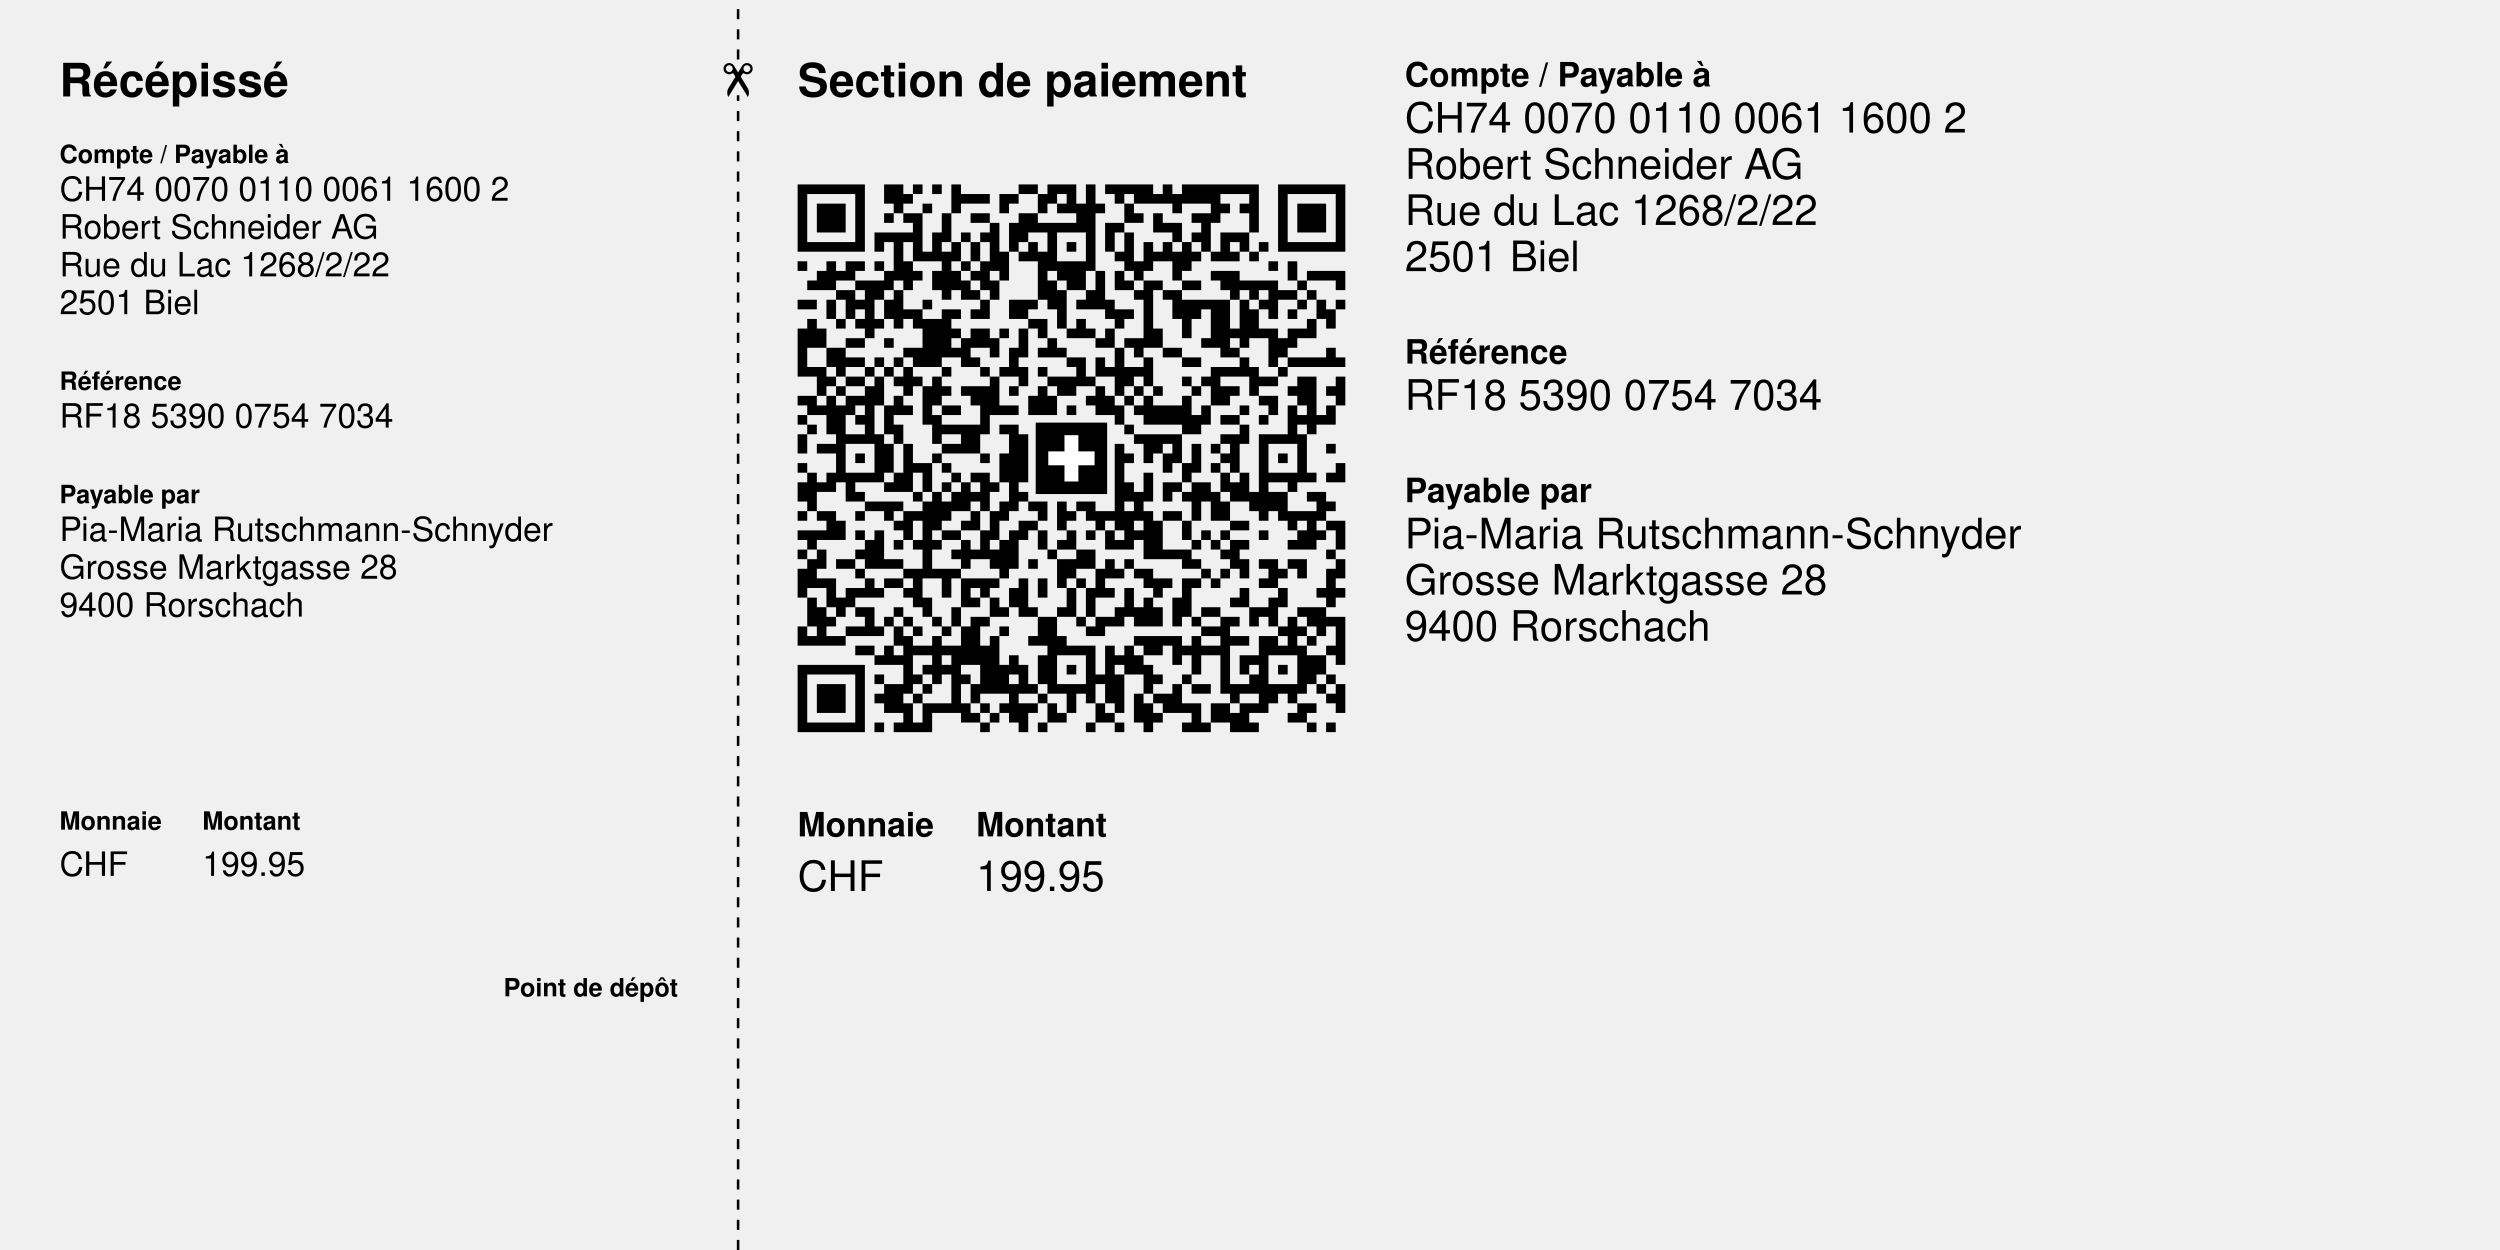
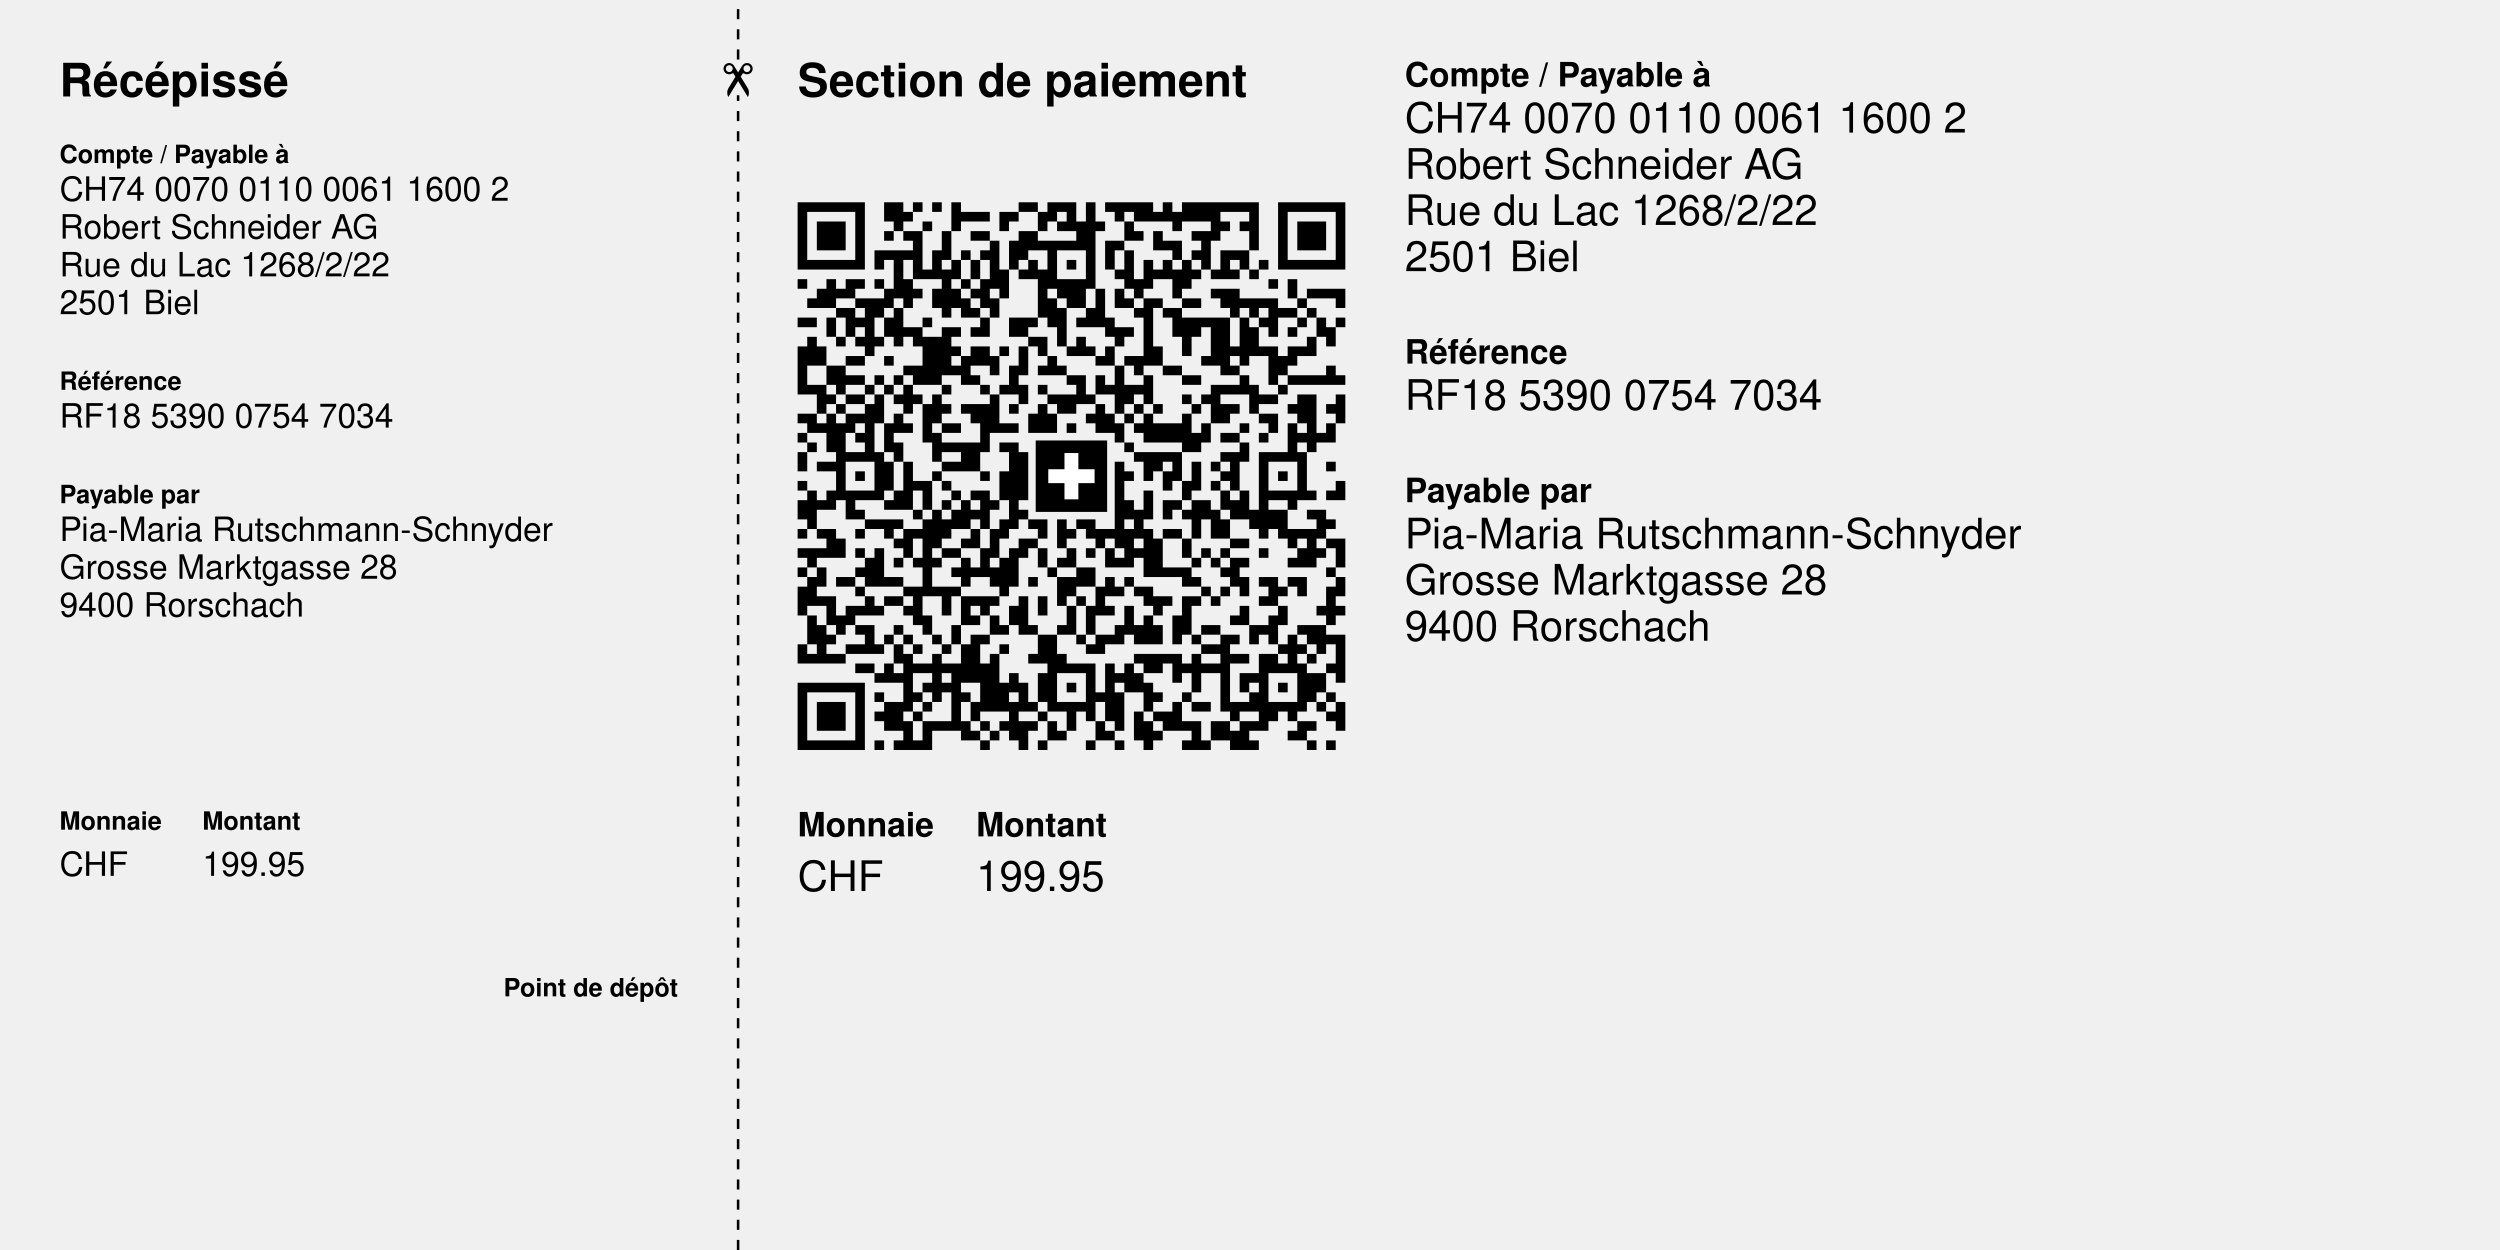
<svg xmlns="http://www.w3.org/2000/svg" width="210mm" height="105mm" version="1.1" viewBox="0 0 595.276 297.638">
  <g font-family="Helvetica,Arial,&quot;Liberation Sans&quot;" transform="translate(0 297.638)">
    <g transform="translate(189.921 -0)">
      <text x="0" y="-274.665" font-size="11" font-weight="bold">Section de paiement</text>
    </g>
-     <g transform="translate(189.921 -123.307) scale(2.288)">
+     <g transform="translate(189.921 -119.055) scale(2.288)">
      <path d="M0,-57h7v1h-7zm9,0h2v2h-2zm3,0h1v1h-1zm2,0h1v1h-1zm2,0h1v3h-1zm7,0h2v1h-2z m3,0h3v1h-3zm4,0h1v9h-1zm2,0h5v1h-5zm6,0h1v2h-1zm2,0h8v1h-8zm10,0h7v1h-7z m-50,1h1v6h-1zm6,0h1v6h-1zm5,0h1v1h-1zm6,0h3v1h-3zm4,0h2v1h-2zm4,0h2v1h-2z m3,0h1v2h-1zm5,0h1v1h-1zm2,0h3v1h-3zm4,0h5v1h-5zm8,0h1v4h-1zm3,0h1v6h-1z m6,0h1v6h-1zm-54,1h3v3h-3zm8,0h1v1h-1zm3,0h1v1h-1zm8,0h1v1h-1zm4,0h1v1h-1z m2,0h1v1h-1zm2,0h1v3h-1zm2,0h1v1h-1zm3,0h1v2h-1zm5,0h1v1h-1zm4,0h2v1h-2z m3,0h1v1h-1zm6,0h3v3h-3zm-43,1h1v1h-1zm2,0h2v1h-2zm4,0h1v3h-1zm3,0h2v1h-2z m5,0h2v2h-2zm12,0h1v1h-1zm2,0h1v2h-1zm4,0h3v1h-3zm-29,1h1v4h-1zm8,0h1v5h-1z m2,0h1v3h-1zm3,0h4v1h-4zm7,0h1v3h-1zm1,0h1v1h-1zm5,0h2v1h-2zm4,0h1v3h-1z m-34,1h4v1h-4zm6,0h1v3h-1zm3,0h1v1h-1zm2,0h1v1h-1zm4,0h1v1h-1zm3,0h1v4h-1z m8,0h1v4h-1zm5,0h1v1h-1zm2,0h1v1h-1zm3,0h3v1h-3zm-43,1h5v1h-5zm7,0h1v1h-1z m2,-0h1v4h-1zm6,0h1v2h-1zm2,0h1v2h-1zm6,0h1v2h-1zm4,0h1v1h-1zm8,0h1v3h-1z m2,0h1v2h-1zm2,0h1v3h-1zm4,0h1v2h-1zm2,0h1v1h-1zm2,0h1v1h-1zm3,0h5v1h-5z m-38,1h1v1h-1zm2,0h1v5h-1zm6,-0h1v3h-1zm2,0h1v1h-1zm2,0h1v5h-1zm8,0h1v1h-1z m4,0h1v1h-1zm2,-0h1v3h-1zm2,0h1v1h-1zm2,0h1v1h-1zm2,0h1v1h-1zm2,0h1v1h-1z m-47,1h1v1h-1zm3,-0h1v3h-1zm2,0h2v1h-2zm3,0h1v1h-1zm3,-0h1v3h-1zm6,0h1v1h-1z m2,-0h1v3h-1zm8,0h3v2h-3zm8,0h1v2h-1zm14,0h1v1h-1zm2,-0h1v2h-1zm-49,1h1v2h-1z m2,0h2v1h-2zm5,0h1v2h-1zm3,0h1v1h-1zm2,0h1v2h-1zm2,0h1v2h-1zm2,0h1v1h-1z m13,0h1v4h-1zm2,-0h1v2h-1zm10,0h3v1h-3zm10,0h4v1h-4zm-52,1h1v1h-1zm5,0h3v1h-3z m11,0h1v2h-1zm3,0h1v2h-1zm6,0h1v3h-1zm2,-0h2v1h-2zm6,0h1v1h-1zm2,0h1v7h-1z m1,0h1v1h-1zm3,0h2v1h-2zm4,0h6v1h-6zm8,0h1v1h-1zm4,0h1v1h-1zm-52,1h2v1h-2z m3,0h1v5h-1zm1,0h1v1h-1zm2,0h1v4h-1zm8,0h1v1h-1zm9,0h1v4h-1zm3,0h1v2h-1z m5,0h1v1h-1zm3,0h2v1h-2zm7,0h1v1h-1zm2,0h1v1h-1zm2,0h3v1h-3zm4,0h1v1h-1z m-53,1h2v1h-2zm3,0h1v2h-1zm2,0h2v1h-2zm4,0h1v2h-1zm4,0h1v1h-1zm6,0h1v2h-1z m3,0h2v2h-2zm2,0h1v1h-1zm5,0h1v1h-1zm3,0h1v2h-1zm7,0h6v1h-6zm7,-0h1v5h-1z m2,0h2v1h-2zm4,0h1v1h-1zm2,0h1v2h-1zm2,0h1v1h-1zm-51,1h1v1h-1zm6,0h2v1h-2z m4,-0h1v5h-1zm1,0h1v1h-1zm2,0h1v1h-1zm15,0h2v1h-2zm6,0h3v1h-3zm4,-0h2v4h-2z m4,0h1v3h-1zm2,0h1v1h-1zm2,0h1v1h-1zm4,0h1v2h-1zm-54,1h1v3h-1zm3,0h1v1h-1z m2,0h1v1h-1zm2,0h1v1h-1zm4,0h3v1h-3zm12,0h2v1h-2zm5,0h1v2h-1zm4,0h1v1h-1z m7,0h1v2h-1zm13,0h1v2h-1zm-53,1h1v5h-1zm2,0h1v2h-1zm11,0h2v4h-2zm3,0h1v1h-1z m2,-0h2v2h-2zm3,0h1v1h-1zm2,-0h1v3h-1zm2,0h1v1h-1zm3,0h1v1h-1zm2,0h1v1h-1z m2,-0h1v2h-1zm5,0h1v2h-1zm8,0h1v1h-1zm3,0h2v1h-2zm3,0h2v1h-2zm-46,1h2v1h-2z m4,0h1v1h-1zm8,0h1v3h-1zm3,0h1v2h-1zm6,0h1v2h-1zm5,0h1v1h-1zm3,0h2v1h-2z m8,0h1v1h-1zm7,0h2v2h-2zm2,0h1v1h-1zm-48,1h2v2h-2zm8,0h2v1h-2zm5,0h1v1h-1z m6,0h1v3h-1zm3,0h1v1h-1zm2,0h1v1h-1zm6,0h1v5h-1zm2,0h1v1h-1zm3,0h2v1h-2z m6,0h2v1h-2zm11,0h1v2h-1zm-50,1h2v1h-2zm3,0h1v1h-1zm2,0h1v1h-1zm2,0h1v1h-1z m6,0h1v1h-1zm10,0h2v1h-2zm3,0h1v2h-1zm5,0h1v3h-1zm4,0h2v1h-2zm6,0h1v2h-1z m3,0h1v1h-1zm2,0h4v1h-4zm5,0h1v1h-1zm-55,1h2v1h-2zm3,0h1v1h-1zm3,0h1v1h-1z m2,0h1v1h-1zm2,0h1v3h-1zm4,0h1v1h-1zm4,0h1v1h-1zm2,0h1v1h-1zm2,0h1v2h-1z m2,0h1v1h-1zm4,0h1v2h-1zm3,0h1v1h-1zm2,0h2v1h-2zm9,0h1v4h-1zm1,0h2v1h-2z m3,0h1v3h-1zm3,0h1v1h-1zm-48,1h2v1h-2zm3,0h2v1h-2zm3,0h1v3h-1zm2,0h1v1h-1z m2,0h1v1h-1zm2,0h1v3h-1zm6,0h1v4h-1zm6,0h3v1h-3zm4,0h1v1h-1zm4,0h1v1h-1z m6,0h1v1h-1zm2,0h1v1h-1zm6,0h2v1h-2zm4,0h2v3h-2zm4,0h1v3h-1zm-54,1h1v1h-1z m2,0h1v1h-1zm3,0h1v6h-1zm6,0h1v4h-1zm2,0h1v1h-1zm2,0h3v1h-3zm5,0h1v1h-1z m3,0h1v3h-1zm2,0h2v1h-2zm4,0h1v3h-1zm4,0h1v1h-1zm2,0h1v1h-1zm4,0h1v1h-1z m3,0h2v1h-2zm7,0h1v1h-1zm4,0h1v1h-1zm-55,1h2v1h-2zm3,0h1v4h-1zm2,0h2v1h-2z m5,0h1v2h-1zm8,0h2v1h-2zm6,0h1v2h-1zm2,0h1v2h-1zm4,0h1v1h-1zm2,0h1v2h-1z m2,0h1v1h-1zm2,0h1v3h-1zm4,0h1v4h-1zm4,0h1v1h-1zm4,0h2v1h-2zm-47,1h2v1h-2z m3,0h1v8h-1zm1,0h1v1h-1zm4,0h1v3h-1zm2,0h1v1h-1zm4,0h2v1h-2zm4,0h1v3h-1z m2,0h2v1h-2zm7,0h1v1h-1zm5,0h1v2h-1zm2,0h1v1h-1zm2,0h3v2h-3zm5,0h1v2h-1z m4,0h1v1h-1zm3,0h1v1h-1zm2,0h1v4h-1zm2,0h1v3h-1zm2,0h1v2h-1zm-55,1h1v1h-1z m6,0h1v1h-1zm8,0h1v3h-1zm27,0h1v2h-1zm3,0h2v1h-2zm4,0h1v1h-1zm4,0h1v1h-1z m2,0h1v1h-1zm-53,1h1v1h-1zm9,0h1v2h-1zm5,0h4v1h-4zm6,0h2v1h-2zm13,0h1v1h-1z m12,0h1v2h-1zm-46,1h1v2h-1zm5,0h2v1h-2zm3,0h1v5h-1zm9,0h2v2h-2zm5,0h2v5h-2z m13,0h5v1h-5zm9,0h2v1h-2zm4,0h1v9h-1zm1,0h2v1h-2zm3,0h1v5h-1zm-50,1h2v1h-2z m7,0h1v3h-1zm2,0h1v5h-1zm4,0h2v1h-2zm18,0h1v9h-1zm3,0h2v1h-2zm3,0h1v2h-1z m2,0h1v3h-1zm2,0h1v1h-1zm2,0h1v3h-1zm10,0h1v1h-1zm-49,1h1v1h-1zm8,0h1v1h-1z m5,0h1v1h-1zm2,0h1v3h-1zm13,0h1v1h-1zm2,0h1v1h-1zm2,0h1v2h-1zm6,0h1v1h-1z m6,0h1v1h-1zm-50,1h1v1h-1zm12,0h2v1h-2zm3,0h1v1h-1zm25,0h1v2h-1zm3,0h1v1h-1z m13,0h1v2h-1zm-55,1h1v4h-1zm2,0h1v2h-1zm2,0h3v1h-3zm5,0h1v2h-1zm3,0h1v2h-1z m3,0h1v1h-1zm2,0h2v1h-2zm18,0h1v3h-1zm8,0h1v2h-1zm2,0h1v3h-1zm3,0h3v1h-3z m4,0h1v1h-1zm2,0h1v1h-1zm-55,1h1v2h-1zm2,0h1v1h-1zm3,0h1v2h-1zm4,0h1v1h-1z m6,0h1v1h-1zm2,-0h1v3h-1zm2,0h1v3h-1zm1,0h1v1h-1zm2,-0h1v3h-1zm12,0h1v2h-1z m4,0h2v1h-2zm3,0h2v2h-2zm4,0h1v2h-1zm6,0h1v1h-1zm-45,1h1v1h-1zm6,0h1v1h-1z m2,0h1v4h-1zm2,-0h1v2h-1zm2,0h1v1h-1zm5,0h1v1h-1zm12,0h1v3h-1zm3,0h1v1h-1z m2,0h1v1h-1zm3,0h1v3h-1zm4,-0h1v2h-1zm2,0h2v2h-2zm4,0h2v1h-2zm-46,1h4v1h-4z m6,0h1v8h-1zm2,0h1v2h-1zm6,0h1v2h-1zm3,-0h2v1h-2zm3,0h1v3h-1zm2,-0h2v1h-2z m12,0h1v2h-1zm3,0h1v2h-1zm10,-0h2v1h-2zm-54,1h1v1h-1zm2,0h2v1h-2zm4,0h1v1h-1z m3,0h1v1h-1zm2,-0h1v3h-1zm1,0h1v1h-1zm6,0h1v2h-1zm2,-0h1v3h-1zm5,0h1v1h-1z m3,0h1v1h-1zm2,0h3v1h-3zm4,-0h1v4h-1zm2,0h1v5h-1zm2,0h2v1h-2zm12,0h5v1h-5z m-47,1h2v2h-2zm7,0h1v1h-1zm7,0h1v1h-1zm6,0h2v1h-2zm8,0h1v1h-1zm6,-0h1v4h-1z m3,0h1v2h-1zm5,0h2v1h-2zm6,0h1v1h-1zm2,-0h1v3h-1zm2,0h2v1h-2zm-55,1h3v1h-3z m6,0h1v1h-1zm2,0h1v4h-1zm7,0h2v1h-2zm4,0h1v3h-1zm3,0h1v4h-1zm1,0h1v1h-1z m2,0h1v2h-1zm3,0h1v2h-1zm2,0h1v1h-1zm2,0h1v2h-1zm3,0h1v1h-1zm7,0h1v1h-1z m2,0h1v1h-1zm4,0h1v1h-1zm4,0h1v2h-1zm2,0h1v1h-1zm2,0h1v2h-1zm-55,1h1v1h-1z m6,0h1v3h-1zm3,0h1v1h-1zm2,0h1v1h-1zm2,0h1v1h-1zm3,0h1v3h-1zm4,0h1v4h-1z m6,0h1v1h-1zm6,0h1v1h-1zm8,0h1v1h-1zm2,0h1v1h-1zm2,0h1v3h-1zm1,0h1v1h-1z m5,0h1v1h-1zm-51,1h1v1h-1zm2,0h1v2h-1zm4,0h1v1h-1zm10,0h1v1h-1zm2,0h1v1h-1z m2,0h1v2h-1zm6,0h1v1h-1zm3,0h2v2h-2zm9,0h3v1h-3zm6,0h1v1h-1zm11,0h1v1h-1z m-54,1h1v3h-1zm3,0h2v1h-2zm5,0h2v1h-2zm15,0h1v1h-1zm3,0h2v2h-2zm5,0h1v2h-1z m2,0h1v1h-1zm6,0h2v1h-2zm6,0h1v2h-1zm2,0h2v1h-2zm3,0h2v1h-2zm5,0h1v2h-1z m-56,1h1v3h-1zm6,0h1v1h-1zm5,0h2v1h-2zm3,0h3v1h-3zm17,0h1v3h-1zm2,0h1v1h-1z m2,0h2v1h-2zm7,0h1v1h-1zm2,0h1v1h-1zm5,0h2v1h-2zm3,0h1v1h-1zm3,0h1v4h-1z m-53,1h2v1h-2zm5,0h1v2h-1zm2,0h2v1h-2zm3,0h1v3h-1zm3,0h1v2h-1zm2,0h4v1h-4z m6,0h1v4h-1zm2,0h1v2h-1zm2,0h1v1h-1zm2,0h1v1h-1zm7,0h3v1h-3zm4,0h1v4h-1z m1,0h1v1h-1zm2,0h1v1h-1zm5,0h2v1h-2zm-45,1h1v2h-1zm2,0h2v1h-2zm3,0h1v1h-1z m3,0h1v1h-1zm6,0h1v2h-1zm2,0h1v1h-1zm3,0h1v2h-1zm6,0h1v3h-1zm2,0h1v3h-1z m2,0h1v1h-1zm2,0h1v3h-1zm3,0h1v1h-1zm9,0h1v2h-1zm4,0h1v2h-1zm4,0h1v1h-1z m2,0h1v1h-1zm-55,1h1v3h-1zm3,0h2v1h-2zm9,0h1v2h-1zm5,0h1v1h-1zm2,0h1v2h-1z m16,0h1v3h-1zm3,0h1v3h-1zm6,0h1v1h-1zm4,0h1v3h-1zm-47,1h1v4h-1zm2,0h1v1h-1z m2,0h2v1h-2zm4,0h1v1h-1zm6,0h1v2h-1zm5,0h1v1h-1zm3,0h1v1h-1zm3,0h1v1h-1z m6,0h1v2h-1zm2,0h1v2h-1zm2,0h1v2h-1zm5,0h2v1h-2zm5,0h2v1h-2zm5,0h3v1h-3z m-49,1h1v1h-1zm4,-0h1v2h-1zm2,0h1v1h-1zm2,0h1v1h-1zm3,0h1v1h-1zm4,0h1v5h-1z m1,0h1v1h-1zm6,0h2v3h-2zm4,0h1v1h-1zm2,0h2v1h-2zm10,0h1v1h-1zm3,0h1v8h-1z m1,0h1v1h-1zm2,0h1v1h-1zm4,0h1v4h-1zm2,0h4v1h-4zm-53,1h1v2h-1zm5,0h2v1h-2z m3,0h1v1h-1zm2,0h1v2h-1zm2,0h1v1h-1zm3,0h1v1h-1zm2,0h1v4h-1zm4,-0h1v1h-1z m9,0h2v1h-2zm12,0h2v1h-2zm8,0h1v1h-1zm2,0h1v1h-1zm2,0h1v1h-1zm2,0h1v4h-1z m-55,1h1v1h-1zm2,0h2v1h-2zm8,0h1v6h-1zm3,-0h1v5h-1zm6,0h1v6h-1zm4,-0h1v1h-1z m3,0h1v2h-1zm8,0h5v1h-5zm6,0h1v4h-1zm4,-0h2v1h-2zm3,0h1v8h-1zm1,0h1v2h-1z m4,0h1v1h-1zm-47,1h2v1h-2zm3,0h1v2h-1zm3,0h2v1h-2zm3,0h2v1h-2zm4,0h1v5h-1z m7,0h1v5h-1zm2,0h3v1h-3zm4,0h1v6h-1zm2,0h1v3h-1zm2,-0h2v1h-2zm3,0h2v1h-2z m3,0h2v1h-2zm8,0h1v1h-1zm2,0h1v5h-1zm3,0h1v1h-1zm-47,1h1v1h-1zm2,0h1v1h-1z m6,0h1v6h-1zm6,0h1v2h-1zm3,0h1v3h-1zm5,0h1v5h-1zm3,0h1v1h-1zm2,0h1v2h-1z m4,0h1v1h-1zm7,0h2v1h-2zm7,0h2v2h-2zm-53,1h7v1h-7zm13,0h1v1h-1zm2,0h1v1h-1z m6,0h1v3h-1zm2,0h1v3h-1zm5,0h1v1h-1zm8,0h1v3h-1zm10,0h1v1h-1zm4,0h1v1h-1z m-50,1h1v6h-1zm6,0h1v6h-1zm2,-0h1v1h-1zm4,0h1v1h-1zm5,0h1v1h-1zm14,0h1v1h-1z m2,0h1v4h-1zm4,-0h1v1h-1zm3,0h1v1h-1zm7,0h1v2h-1zm6,-0h1v1h-1zm2,0h1v1h-1z m-53,1h3v3h-3zm7,0h2v3h-2zm4,-0h1v1h-1zm5,0h1v2h-1zm4,-0h1v4h-1zm2,0h1v1h-1z m3,0h3v1h-3zm12,0h1v3h-1zm2,-0h2v1h-2zm4,0h2v1h-2zm4,0h3v1h-3zm5,0h1v1h-1z m2,0h1v3h-1zm-48,1h1v1h-1zm4,0h1v1h-1zm13,0h1v1h-1zm3,0h1v2h-1zm7,0h1v3h-1z m2,0h2v1h-2zm8,0h1v1h-1zm4,0h1v1h-1zm2,0h1v1h-1zm4,0h1v1h-1zm-44,1h1v3h-1z m2,0h3v1h-3zm4,0h1v2h-1zm2,0h1v1h-1zm2,0h1v1h-1zm2,0h1v3h-1zm1,0h1v1h-1z m2,0h1v2h-1zm5,0h1v2h-1zm5,0h1v3h-1zm2,0h1v1h-1zm2,0h2v1h-2zm3,0h2v2h-2z m3,0h1v3h-1zm1,0h1v1h-1zm5,0h2v1h-2zm-39,1h1v2h-1zm5,0h1v1h-1zm2,0h1v1h-1z m7,0h1v1h-1zm5,0h1v1h-1zm5,0h1v1h-1zm4,0h1v2h-1zm4,0h1v2h-1zm6,0h2v1h-2z m-50,1h5v1h-5zm7,0h1v1h-1zm2,0h1v1h-1zm2,0h1v1h-1zm7,0h1v1h-1zm6,0h1v1h-1z m5,0h1v1h-1zm3,0h1v1h-1zm7,0h1v1h-1zm2,0h1v1h-1zm5,0h1v1h-1zm6,0h1v1h-1z m2,0h1v1h-1z" fill="#000000" />
    </g>
-     <g transform="translate(189.921 -123.307)">
+     <g transform="translate(189.921 -119.055)">
      <path d="M56.693,-73.701h17.008v17.008h-17.008z" fill="#000000" />
      <path d="M63.543,-70.709h3.307v11.024h-3.307zm-3.858,3.858h11.024v3.307h-11.024z" fill="#ffffff" />
    </g>
    <g transform="translate(189.921 -0)">
      <text x="0" y="-98.482" font-size="8" font-weight="bold">Monnaie</text>
      <text x="0" y="-85.482" font-size="10">CHF</text>
      <text x="42.52" y="-98.482" font-size="8" font-weight="bold">Montant</text>
      <text x="42.52" y="-85.482" font-size="10">199.95</text>
    </g>
    <g transform="translate(334.488 -0)">
      <text x="0" y="-277.065" font-size="8" font-weight="bold">Compte / Payable à</text>
      <text x="0" y="-266.065" font-size="10">CH74 0070 0110 0061 1600 2</text>
      <text x="0" y="-255.065" font-size="10">Robert Schneider AG</text>
      <text x="0" y="-244.065" font-size="10">Rue du Lac 1268/2/22</text>
      <text x="0" y="-233.065" font-size="10">2501 Biel</text>
      <text x="0" y="-211.065" font-size="8" font-weight="bold">Référence</text>
      <text x="0" y="-200.065" font-size="10">RF18 5390 0754 7034</text>
      <text x="0" y="-178.065" font-size="8" font-weight="bold">Payable par</text>
      <text x="0" y="-167.065" font-size="10">Pia-Maria Rutschmann-Schnyder</text>
      <text x="0" y="-156.065" font-size="10">Grosse Marktgasse 28</text>
      <text x="0" y="-145.065" font-size="10">9400 Rorschach</text>
    </g>
    <g transform="translate(14.173 -0)">
      <text x="0" y="-274.665" font-size="11" font-weight="bold">Récépissé</text>
      <text x="0" y="-258.822" font-size="6" font-weight="bold">Compte / Payable à</text>
      <text x="0" y="-249.822" font-size="8">CH74 0070 0110 0061 1600 2</text>
      <text x="0" y="-240.822" font-size="8">Robert Schneider AG</text>
      <text x="0" y="-231.822" font-size="8">Rue du Lac 1268/2/22</text>
      <text x="0" y="-222.822" font-size="8">2501 Biel</text>
      <text x="0" y="-204.822" font-size="6" font-weight="bold">Référence</text>
      <text x="0" y="-195.822" font-size="8">RF18 5390 0754 7034</text>
      <text x="0" y="-177.822" font-size="6" font-weight="bold">Payable par</text>
      <text x="0" y="-168.822" font-size="8">Pia-Maria Rutschmann-Schnyder</text>
      <text x="0" y="-159.822" font-size="8">Grosse Marktgasse 28</text>
      <text x="0" y="-150.822" font-size="8">9400 Rorschach</text>
      <text x="0" y="-100.082" font-size="6" font-weight="bold">Monnaie</text>
      <text x="0" y="-89.082" font-size="8">CHF</text>
      <text x="34.016" y="-100.082" font-size="6" font-weight="bold">Montant</text>
      <text x="34.016" y="-89.082" font-size="8">199.95</text>
      <text x="105.732" y="-60.397" font-size="6" font-weight="bold">Point de dépôt</text>
    </g>
    <path d="M175.748,-0l0,-274.961m0,-8.504l0,-14.173" stroke="#000000" stroke-width="0.6" stroke-dasharray="2.4" fill="none" />
    <g transform="translate(172.687 -274.535) scale(0.006)">
      <path d="M131.754,-359.388c-33.041,54.539,-52.384,110.154,-52.384,192.144c0,62.702,15.27,120.654,41.122,167.596l567.598,-926.232c10.25,-16.724,34.279,-23.091,63.969,-5.805c33.06,19.242,71.495,30.268,112.507,30.268 c123.676,0,223.937,-100.261,223.937,-223.937c0,-123.676,-100.261,-223.937,-223.937,-223.937c-76.348,0,-143.773,38.208,-184.195,96.548l-548.617,893.353zm728.561,-904.861c75.929,0,137.48,61.551,137.48,137.48 c0,75.929,-61.551,137.48,-137.48,137.48c-75.929,0,-137.48,-61.551,-137.48,-137.48c0,-75.929,61.551,-137.48,137.48,-137.48z" fill="#000000" />
    </g>
    <g transform="translate(178.809 -274.535) scale(-0.006 0.006)">
      <path d="M131.754,-359.388c-33.041,54.539,-52.384,110.154,-52.384,192.144c0,62.702,15.27,120.654,41.122,167.596l567.598,-926.232c10.25,-16.724,34.279,-23.091,63.969,-5.805c33.06,19.242,71.495,30.268,112.507,30.268 c123.676,0,223.937,-100.261,223.937,-223.937c0,-123.676,-100.261,-223.937,-223.937,-223.937c-76.348,0,-143.773,38.208,-184.195,96.548l-548.617,893.353zm728.561,-904.861c75.929,0,137.48,61.551,137.48,137.48 c0,75.929,-61.551,137.48,-137.48,137.48c-75.929,0,-137.48,-61.551,-137.48,-137.48c0,-75.929,61.551,-137.48,137.48,-137.48z" fill="#000000" />
    </g>
  </g>
</svg>
